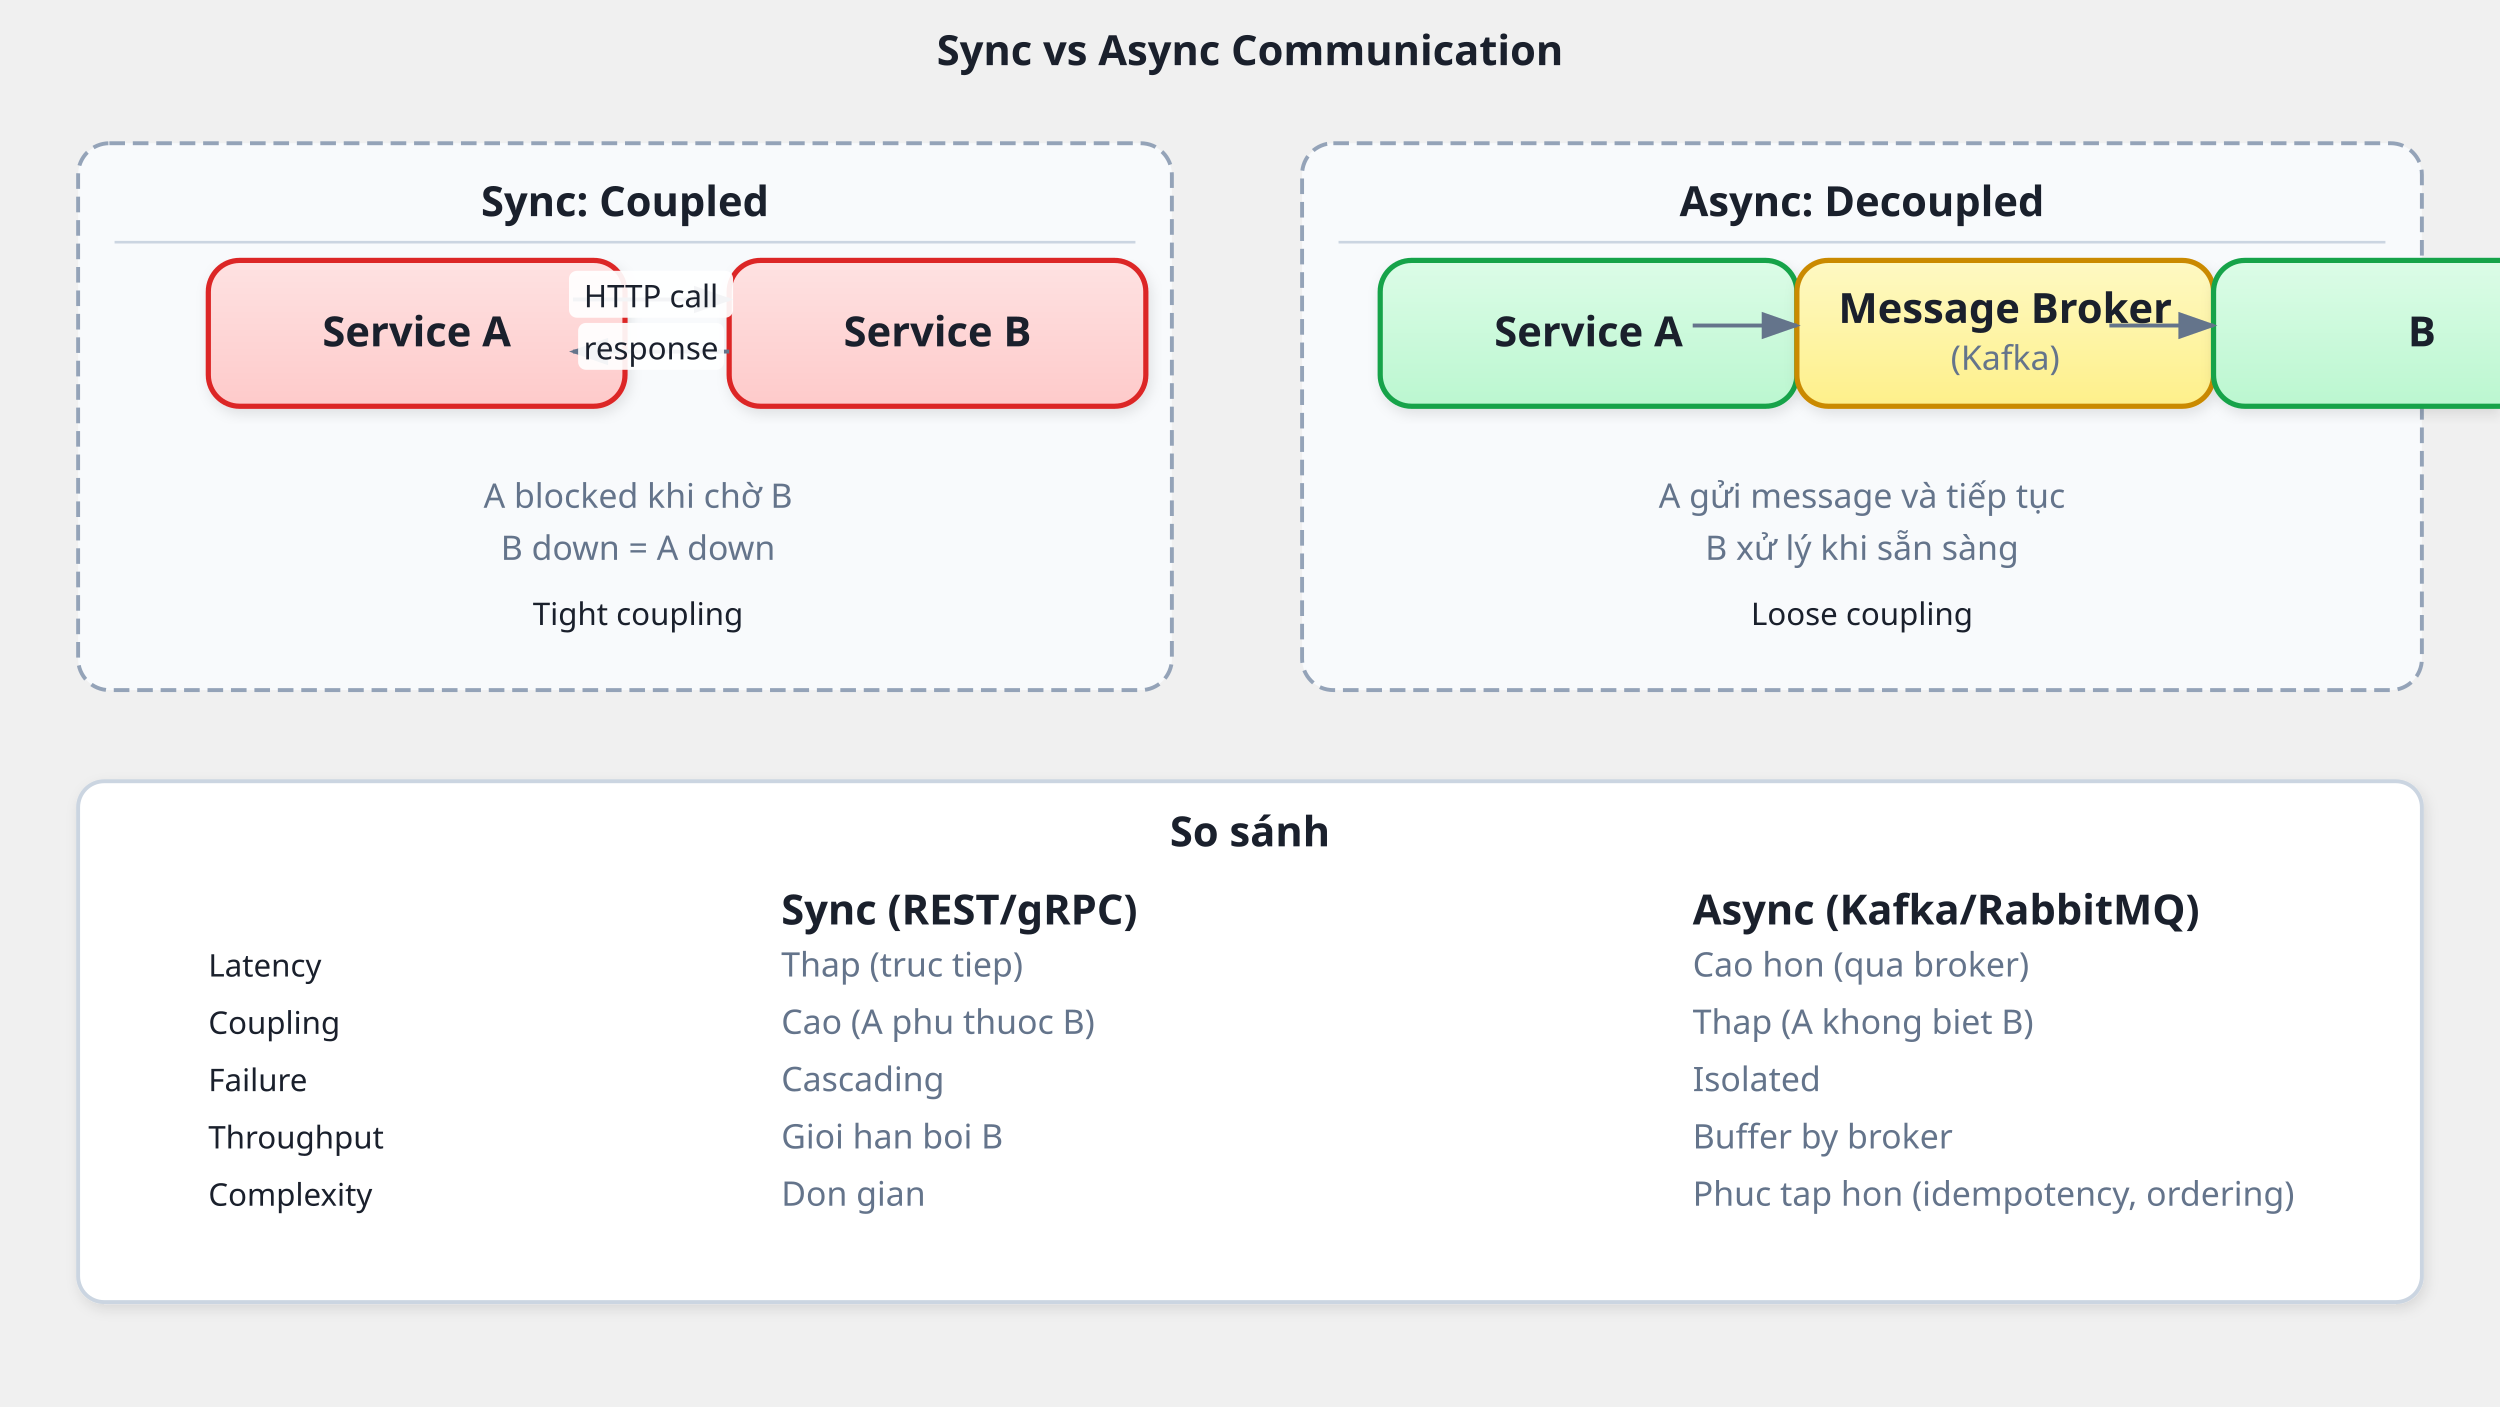
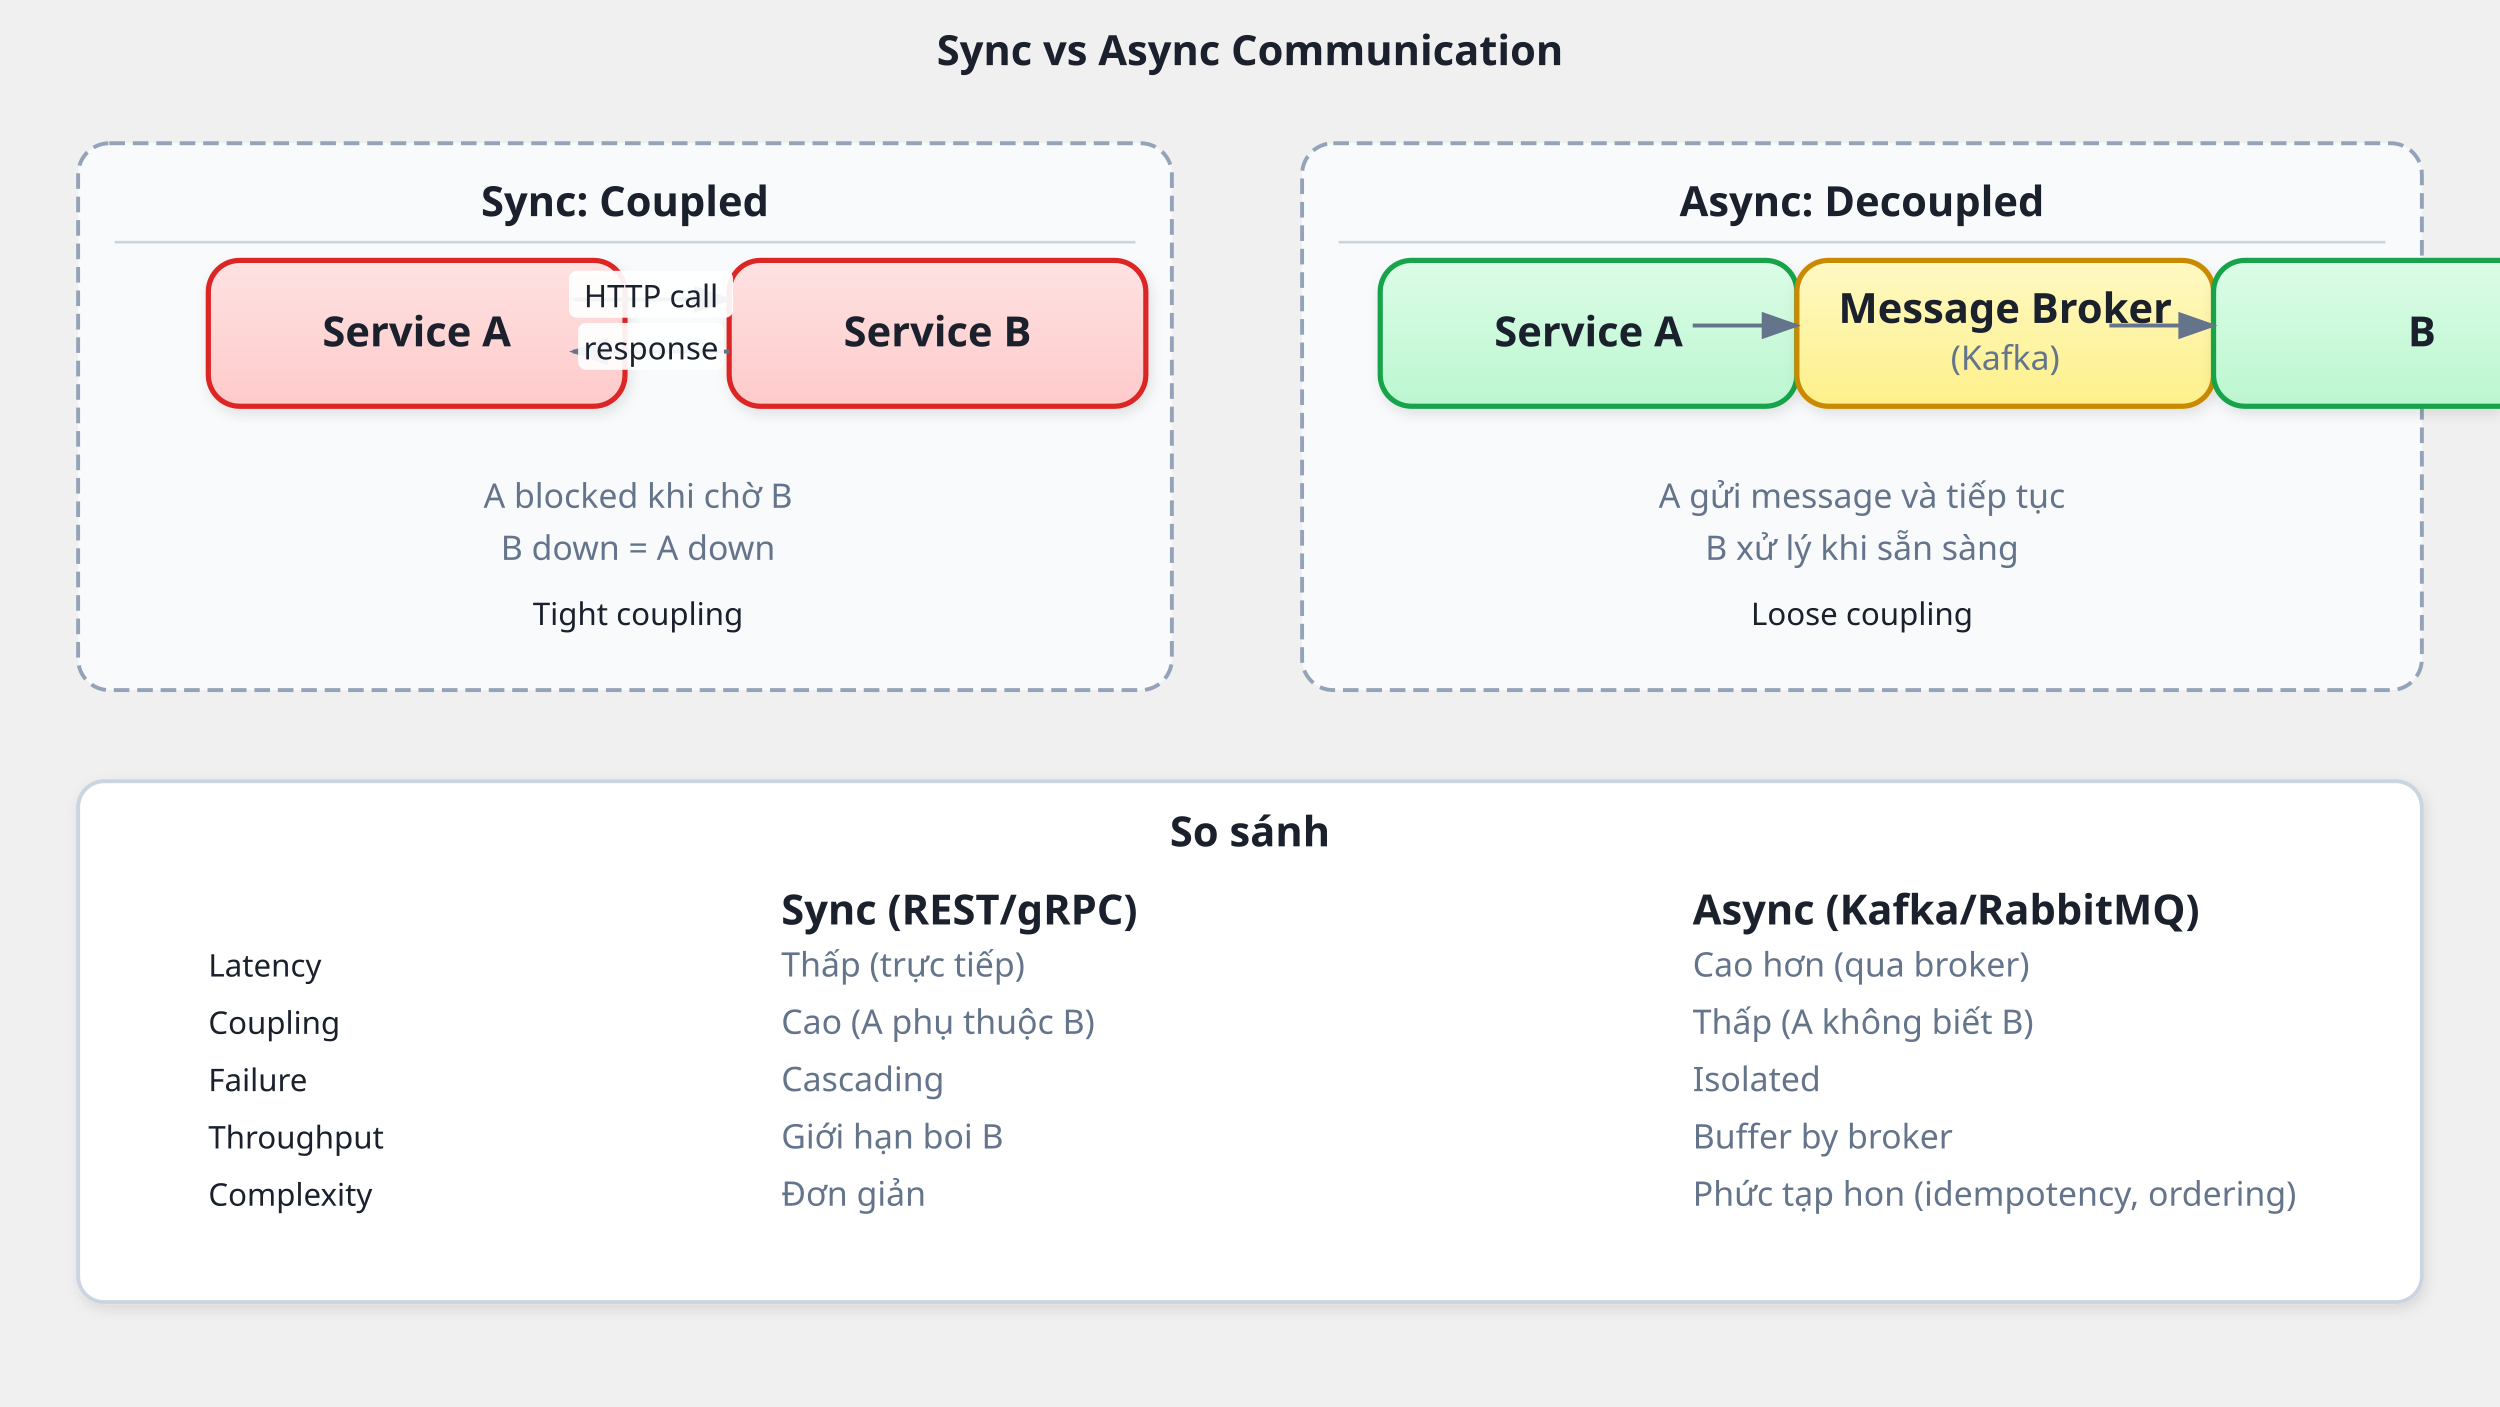
<svg xmlns="http://www.w3.org/2000/svg" viewBox="0 0 960 540" width="100%" height="100%">
  <defs>
    <marker id="arrowhead" markerWidth="10" markerHeight="7" refX="9" refY="3.5" orient="auto">
      <polygon points="0 0, 10 3.5, 0 7" fill="#64748b" />
    </marker>
    <marker id="arrowhead-danger" markerWidth="10" markerHeight="7" refX="9" refY="3.5" orient="auto">
      <polygon points="0 0, 10 3.5, 0 7" fill="#dc2626" />
    </marker>
    <filter id="shadow" x="-4%" y="-4%" width="108%" height="116%">
      <feDropShadow dx="1" dy="2" stdDeviation="2.5" flood-color="#0000001a" />
    </filter>
    <linearGradient id="grad-service" x1="0" y1="0" x2="0" y2="1">
      <stop offset="0%" stop-color="#e6f4f3" />
      <stop offset="100%" stop-color="#ccebe8" />
    </linearGradient>
    <linearGradient id="grad-storage" x1="0" y1="0" x2="0" y2="1">
      <stop offset="0%" stop-color="#dbeafe" />
      <stop offset="100%" stop-color="#bfdbfe" />
    </linearGradient>
    <linearGradient id="grad-event" x1="0" y1="0" x2="0" y2="1">
      <stop offset="0%" stop-color="#fef9c3" />
      <stop offset="100%" stop-color="#fef08a" />
    </linearGradient>
    <linearGradient id="grad-success" x1="0" y1="0" x2="0" y2="1">
      <stop offset="0%" stop-color="#dcfce7" />
      <stop offset="100%" stop-color="#bbf7d0" />
    </linearGradient>
    <linearGradient id="grad-danger" x1="0" y1="0" x2="0" y2="1">
      <stop offset="0%" stop-color="#fee2e2" />
      <stop offset="100%" stop-color="#fecaca" />
    </linearGradient>
    <linearGradient id="grad-warning" x1="0" y1="0" x2="0" y2="1">
      <stop offset="0%" stop-color="#fff7ed" />
      <stop offset="100%" stop-color="#ffedd5" />
    </linearGradient>
    <linearGradient id="grad-info" x1="0" y1="0" x2="0" y2="1">
      <stop offset="0%" stop-color="#eff6ff" />
      <stop offset="100%" stop-color="#dbeafe" />
    </linearGradient>
    <linearGradient id="grad-highlight" x1="0" y1="0" x2="0" y2="1">
      <stop offset="0%" stop-color="#f5f3ff" />
      <stop offset="100%" stop-color="#ede9fe" />
    </linearGradient>
    <linearGradient id="grad-legacy" x1="0" y1="0" x2="0" y2="1">
      <stop offset="0%" stop-color="#f3f4f6" />
      <stop offset="100%" stop-color="#e5e7eb" />
    </linearGradient>
  </defs>
  <style>
    text {
      font-family: 'Segoe UI', system-ui, -apple-system, sans-serif;
      font-size: 14px;
      fill: #1a202c;
    }
    .title { font-weight: 600; font-size: 16px; }
    .small { font-size: 12px; }
    .subtitle { font-size: 13px; fill: #64748b; }
    .mono { font-family: 'Consolas', 'DejaVu Sans Mono', monospace; font-size: 12px; }

    .cluster { fill: #f8fafc; stroke: #94a3b8; stroke-width: 1.5; stroke-dasharray: 6 3; }
    .service { fill: url(#grad-service); stroke: #0f766e; stroke-width: 2.0; filter: url(#shadow); }
    .storage { fill: url(#grad-storage); stroke: #2563eb; stroke-width: 2.0; filter: url(#shadow); }
    .event   { fill: url(#grad-event);   stroke: #ca8a04;   stroke-width: 2.0; filter: url(#shadow); }
    .success { fill: url(#grad-success); stroke: #16a34a; stroke-width: 2.0; filter: url(#shadow); }
    .danger  { fill: url(#grad-danger);  stroke: #dc2626;  stroke-width: 2.0; filter: url(#shadow); }
    .warning { fill: url(#grad-warning); stroke: #ea580c; stroke-width: 2.0; filter: url(#shadow); }
    .info    { fill: url(#grad-info);    stroke: #3b82f6;    stroke-width: 2.0; filter: url(#shadow); }
    .highlight { fill: url(#grad-highlight); stroke: #7c3aed; stroke-width: 2.0; filter: url(#shadow); }
    .legacy  { fill: url(#grad-legacy);  stroke: #9ca3af;  stroke-width: 1.5; filter: url(#shadow); }
    .note    { fill: #ffffff;    stroke: #cbd5e1;   stroke-width: 1.5; filter: url(#shadow); }
    .step    { fill: #ffffff;    stroke: #94a3b8;         stroke-width: 1.5; filter: url(#shadow); }

    .service-flat { fill: #e6f4f3; stroke: #0f766e; stroke-width: 1.5; }
    .storage-flat { fill: #dbeafe; stroke: #2563eb; stroke-width: 1.5; }
    .event-flat   { fill: #fef9c3;   stroke: #ca8a04;   stroke-width: 1.5; }

    .arrow {
      stroke: #64748b; stroke-width: 1.5; fill: none;
      marker-end: url(#arrowhead);
    }
    .arrow-dashed {
      stroke: #64748b; stroke-width: 1.5; fill: none;
      stroke-dasharray: 6 3; marker-end: url(#arrowhead);
    }
    .arrow-danger {
      stroke: #dc2626; stroke-width: 2.0; fill: none;
      marker-end: url(#arrowhead-danger);
    }
    .arrow-bg { fill: #ffffff; opacity: 0.92; }
    .lifeline {
      stroke: #94a3b8; stroke-width: 1.0;
      stroke-dasharray: 4 3; fill: none;
    }
    .separator {
      stroke: #cbd5e1; stroke-width: 1.0;
    }
  </style>
  <text x="480" y="25" text-anchor="middle" class="title">Sync vs Async Communication</text>
  <rect x="30" y="55" width="420" height="210" rx="12" class="cluster" />
  <text x="240.0" y="83" text-anchor="middle" class="title">Sync: Coupled</text>
  <line x1="44" y1="93" x2="436" y2="93" class="separator" />
  <rect x="80" y="100" width="160" height="56" rx="12" class="danger" />
  <text x="160.0" y="133.0" text-anchor="middle" class="title">Service A</text>
  <rect x="280" y="100" width="160" height="56" rx="12" class="danger" />
  <text x="360.0" y="133.0" text-anchor="middle" class="title">Service B</text>
  <path d="M 220 115 L 280 115" class="arrow" />
  <rect x="218.5" y="104.0" width="63" height="18" rx="3" class="arrow-bg" />
  <text x="250.0" y="118.0" text-anchor="middle" class="small" fill="#475569">HTTP call</text>
  <path d="M 280 135 L 220 135" class="arrow" />
  <rect x="222.0" y="124.0" width="56" height="18" rx="3" class="arrow-bg" />
  <text x="250.0" y="138.0" text-anchor="middle" class="small" fill="#475569">response</text>
  <text x="245" y="195" text-anchor="middle" class="subtitle">A blocked khi chờ B</text>
  <text x="245" y="215" text-anchor="middle" class="subtitle">B down = A down</text>
  <text x="245" y="240" text-anchor="middle" class="small">Tight coupling</text>
  <rect x="500" y="55" width="430" height="210" rx="12" class="cluster" />
  <text x="715.0" y="83" text-anchor="middle" class="title">Async: Decoupled</text>
  <line x1="514" y1="93" x2="916" y2="93" class="separator" />
  <rect x="530" y="100" width="160" height="56" rx="12" class="success" />
  <text x="610.0" y="133.0" text-anchor="middle" class="title">Service A</text>
  <rect x="690" y="100" width="160" height="56" rx="12" class="event" />
  <text x="770.0" y="124.0" text-anchor="middle" class="title">Message Broker</text>
  <text x="770.0" y="142.0" text-anchor="middle" class="subtitle">(Kafka)</text>
  <rect x="850" y="100" width="160" height="56" rx="12" class="success" />
  <text x="930.0" y="133.0" text-anchor="middle" class="title">B</text>
  <path d="M 650 125 L 690 125" class="arrow" />
  <path d="M 810 125 L 850 125" class="arrow" />
  <text x="715" y="195" text-anchor="middle" class="subtitle">A gửi message và tiếp tục</text>
  <text x="715" y="215" text-anchor="middle" class="subtitle">B xử lý khi sẵn sàng</text>
  <text x="715" y="240" text-anchor="middle" class="small">Loose coupling</text>
  <rect x="30" y="300" width="900" height="200" rx="10" class="note" />
  <text x="480" y="325" text-anchor="middle" class="title">So sánh</text>
  <text x="80" y="355" />
  <text x="300" y="355" class="title">Sync (REST/gRPC)</text>
  <text x="650" y="355" class="title">Async (Kafka/RabbitMQ)</text>
  <text x="80" y="375" class="small">Latency</text>
-   <text x="300" y="375" class="subtitle">Thap (truc tiep)</text>
-   <text x="650" y="375" class="subtitle">Cao hon (qua broker)</text>
+   <text x="300" y="375" class="subtitle">Thấp (trực tiếp)</text>
+   <text x="650" y="375" class="subtitle">Cao hơn (qua broker)</text>
  <text x="80" y="397" class="small">Coupling</text>
-   <text x="300" y="397" class="subtitle">Cao (A phu thuoc B)</text>
-   <text x="650" y="397" class="subtitle">Thap (A khong biet B)</text>
+   <text x="300" y="397" class="subtitle">Cao (A phụ thuộc B)</text>
+   <text x="650" y="397" class="subtitle">Thấp (A không biết B)</text>
  <text x="80" y="419" class="small">Failure</text>
  <text x="300" y="419" class="subtitle">Cascading</text>
  <text x="650" y="419" class="subtitle">Isolated</text>
  <text x="80" y="441" class="small">Throughput</text>
-   <text x="300" y="441" class="subtitle">Gioi han boi B</text>
+   <text x="300" y="441" class="subtitle">Giới hạn boi B</text>
  <text x="650" y="441" class="subtitle">Buffer by broker</text>
  <text x="80" y="463" class="small">Complexity</text>
-   <text x="300" y="463" class="subtitle">Don gian</text>
-   <text x="650" y="463" class="subtitle">Phuc tap hon (idempotency, ordering)</text>
+   <text x="300" y="463" class="subtitle">Đơn giản</text>
+   <text x="650" y="463" class="subtitle">Phức tạp hon (idempotency, ordering)</text>
</svg>
